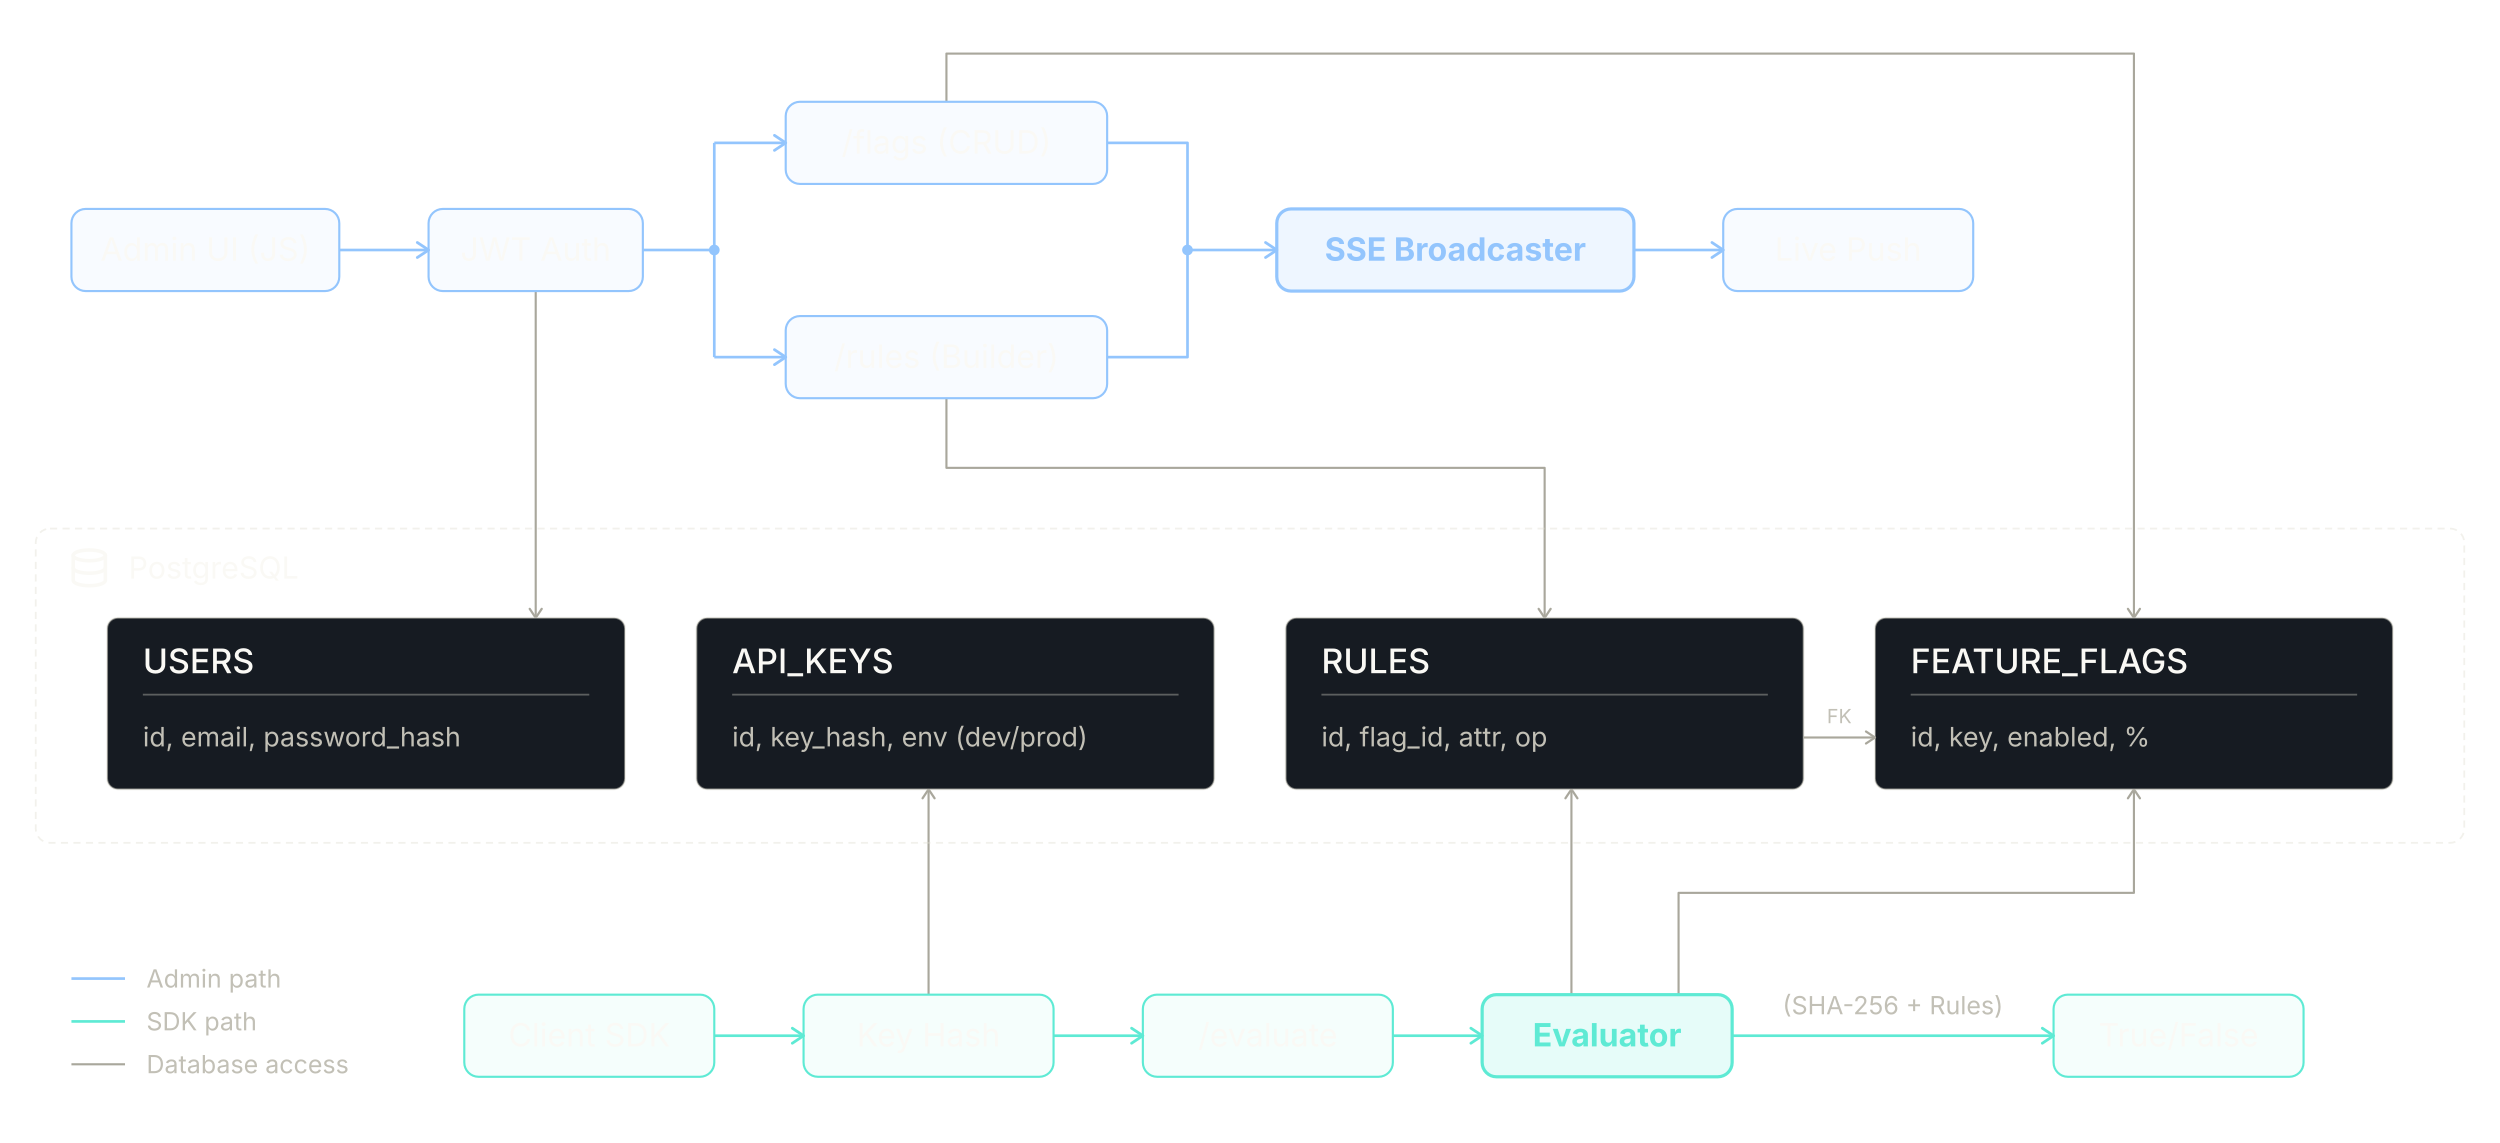
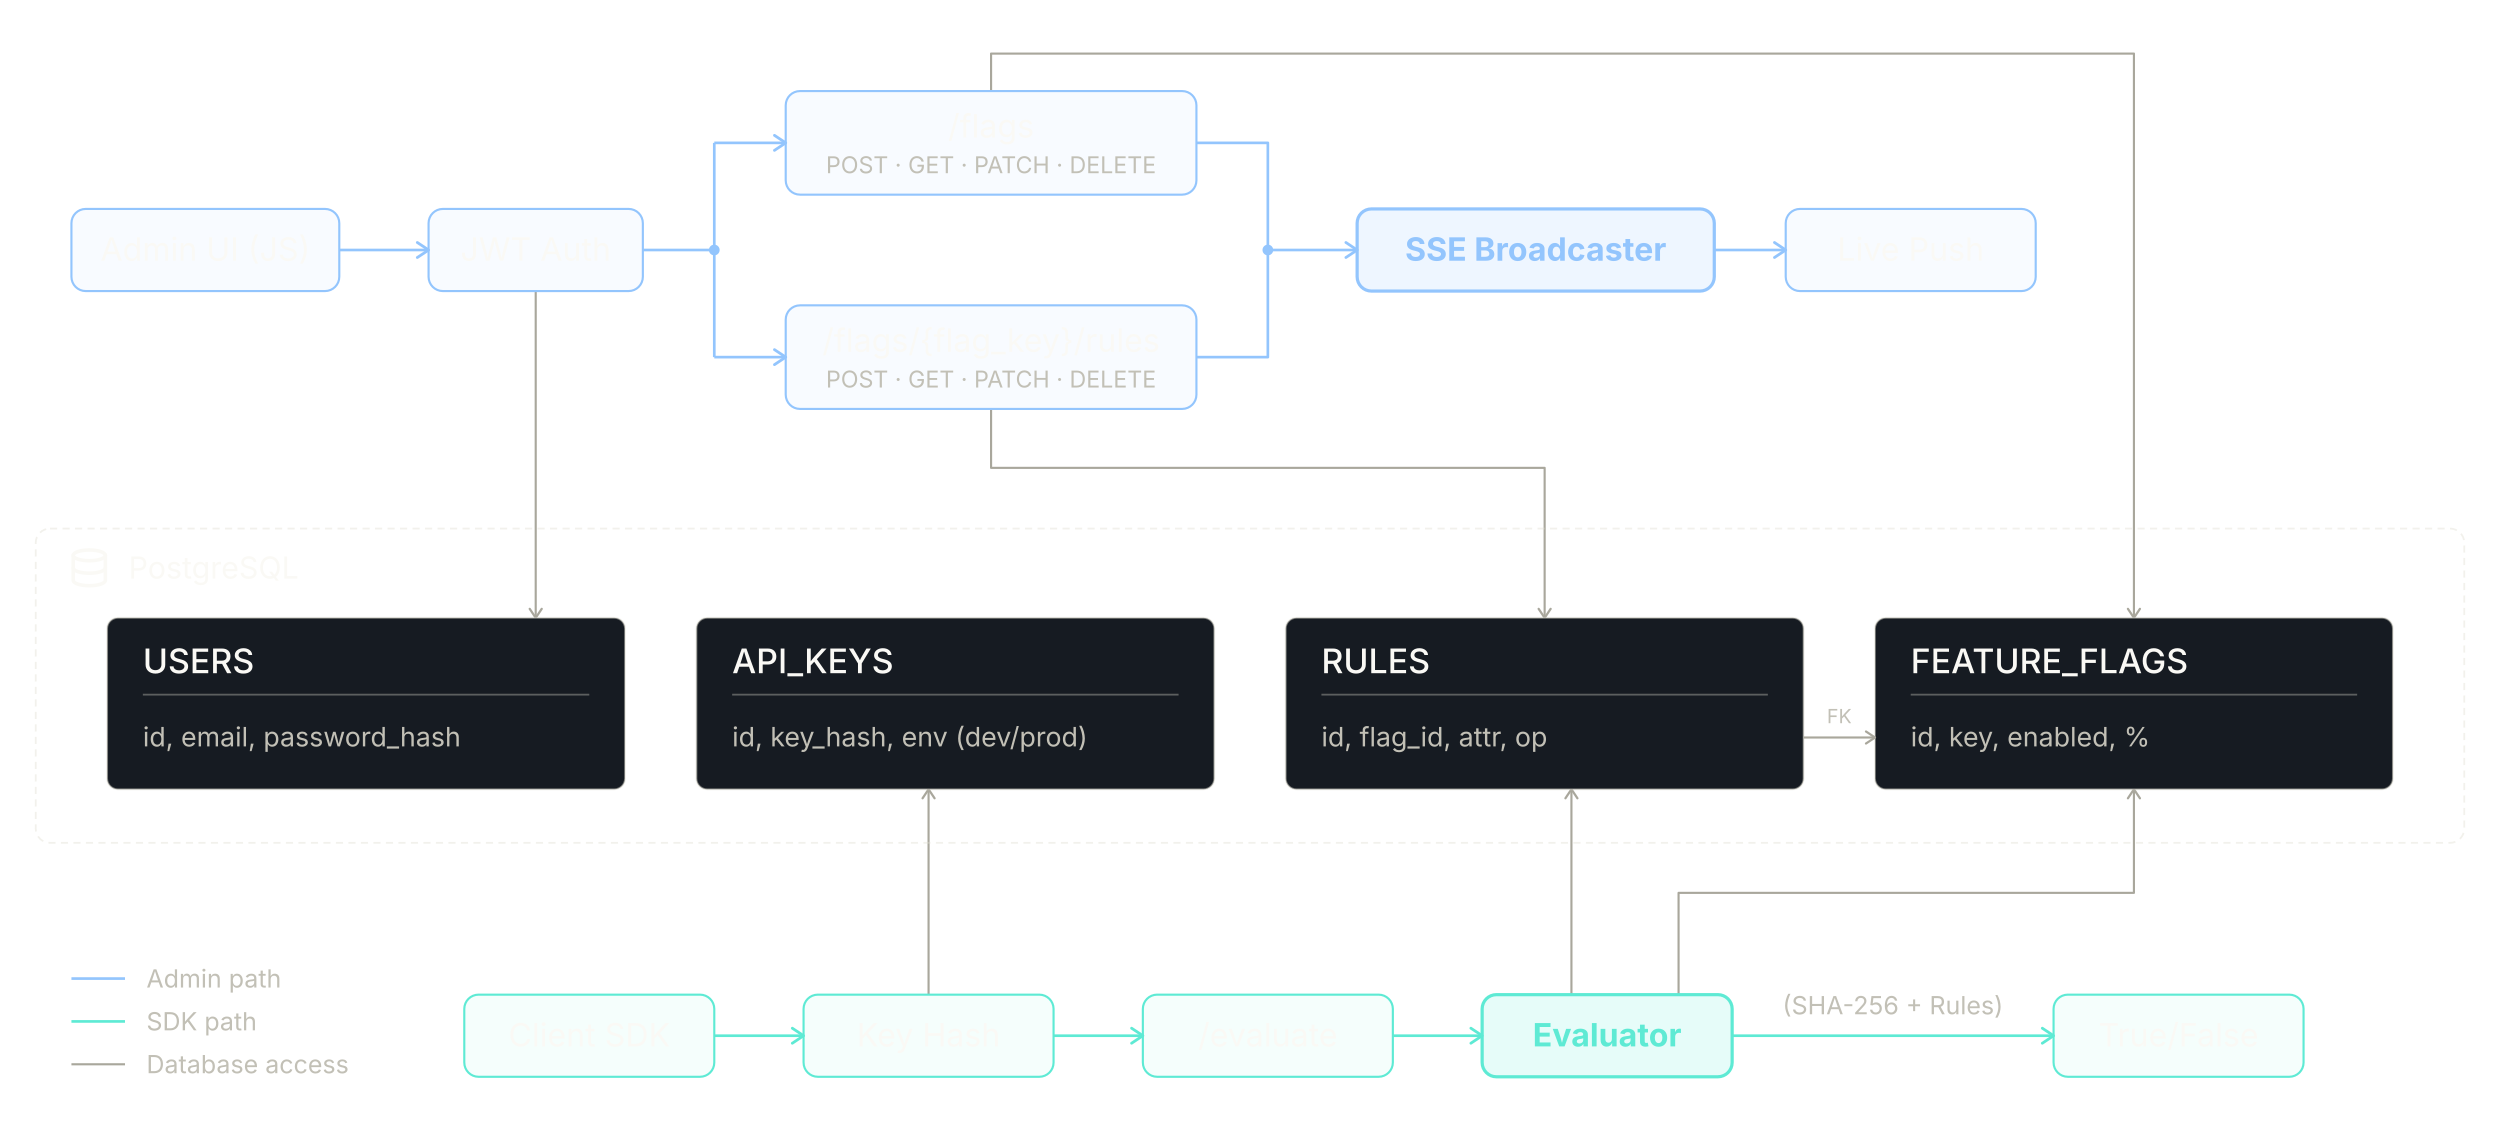
<svg xmlns="http://www.w3.org/2000/svg" viewBox="0 0 1400 640" font-family="&quot;Anthropic Sans&quot;, -apple-system, BlinkMacSystemFont, &quot;Segoe UI&quot;, sans-serif">
  <defs>
    <marker id="arrow-blue" viewBox="0 0 10 10" refX="8" refY="5" markerWidth="7" markerHeight="7" orient="auto-start-reverse">
      <path d="M2 1L8 5L2 9" fill="none" stroke="#93c5fd" stroke-width="1.5" stroke-linecap="round" stroke-linejoin="round" />
    </marker>
    <marker id="arrow-teal" viewBox="0 0 10 10" refX="8" refY="5" markerWidth="7" markerHeight="7" orient="auto-start-reverse">
      <path d="M2 1L8 5L2 9" fill="none" stroke="#5eead4" stroke-width="1.5" stroke-linecap="round" stroke-linejoin="round" />
    </marker>
    <marker id="arrow-grey" viewBox="0 0 10 10" refX="8" refY="5" markerWidth="7" markerHeight="7" orient="auto-start-reverse">
      <path d="M2 1L8 5L2 9" fill="none" stroke="#a9a79c" stroke-width="1.5" stroke-linecap="round" stroke-linejoin="round" />
    </marker>
  </defs>
  <g fill="none" stroke="#a9a79c" stroke-width="1.2" stroke-linejoin="round" marker-end="url(#arrow-grey)">
    <path d="M300,163 V346" />
-     <path d="M530,223 V262 H865 V346" />
-     <path d="M530,57 V30 H1195 V346" />
+     <path d="M555,229 V262 H865 V346" />
+     <path d="M555,51 V30 H1195 V346" />
    <path d="M520,557 V442" />
    <path d="M880,557 V442" />
    <path d="M940,557 V500 H1195 V442" />
  </g>
  <g fill="none" stroke="#93c5fd" stroke-width="1.5" stroke-linejoin="round">
    <line x1="190" y1="140" x2="240" y2="140" marker-end="url(#arrow-blue)" />
    <line x1="360" y1="140" x2="400" y2="140" />
    <path d="M400,80 V200" />
    <line x1="400" y1="80" x2="440" y2="80" marker-end="url(#arrow-blue)" />
    <line x1="400" y1="200" x2="440" y2="200" marker-end="url(#arrow-blue)" />
-     <path d="M620,80 H665 V200 H620" />
-     <line x1="665" y1="140" x2="715" y2="140" marker-end="url(#arrow-blue)" />
-     <line x1="915" y1="140" x2="965" y2="140" marker-end="url(#arrow-blue)" />
+     <path d="M670,80 H710 V200 H670" />
+     <line x1="710" y1="140" x2="760" y2="140" marker-end="url(#arrow-blue)" />
+     <line x1="960" y1="140" x2="1000" y2="140" marker-end="url(#arrow-blue)" />
  </g>
  <circle cx="400" cy="140" r="3" fill="#93c5fd" />
-   <circle cx="665" cy="140" r="3" fill="#93c5fd" />
+   <circle cx="710" cy="140" r="3" fill="#93c5fd" />
  <g fill="rgba(147,197,253,0.06)" stroke="#93c5fd" stroke-width="1.2">
    <rect x="40" y="117" width="150" height="46" rx="8" />
    <rect x="240" y="117" width="120" height="46" rx="8" />
-     <rect x="440" y="57" width="180" height="46" rx="8" />
-     <rect x="440" y="177" width="180" height="46" rx="8" />
-     <rect x="715" y="117" width="200" height="46" rx="8" fill="rgba(147,197,253,0.16)" stroke-width="1.8" />
-     <rect x="965" y="117" width="140" height="46" rx="8" />
+     <rect x="440" y="51" width="230" height="58" rx="8" />
+     <rect x="440" y="171" width="230" height="58" rx="8" />
+     <rect x="760" y="117" width="200" height="46" rx="8" fill="rgba(147,197,253,0.16)" stroke-width="1.8" />
+     <rect x="1000" y="117" width="140" height="46" rx="8" />
  </g>
  <g font-size="18" fill="rgb(250,249,245)" text-anchor="middle">
    <text x="115" y="146">Admin UI (JS)</text>
    <text x="300" y="146">JWT Auth</text>
-     <text x="530" y="86">/flags (CRUD)</text>
-     <text x="530" y="206">/rules (Builder)</text>
-     <text x="815" y="146" font-weight="bold" fill="#93c5fd">SSE Broadcaster</text>
-     <text x="1035" y="146">Live Push</text>
+     <text x="555" y="77">/flags</text>
+     <text x="555" y="197">/flags/{flag_key}/rules</text>
+     <text x="860" y="146" font-weight="bold" fill="#93c5fd">SSE Broadcaster</text>
+     <text x="1070" y="146">Live Push</text>
+   </g>
+   <g font-size="13" fill="rgb(194,192,182)" text-anchor="middle">
+     <text x="555" y="97">POST · GET · PATCH · DELETE</text>
+     <text x="555" y="217">POST · GET · PATCH · DELETE</text>
  </g>
  <rect x="20" y="296" width="1360" height="176" rx="8" fill="none" stroke="rgba(222,220,209,0.4)" stroke-width="1" stroke-dasharray="4 3" />
  <g transform="translate(38, 306)" stroke="rgb(250,249,245)" fill="none" stroke-width="2" stroke-linecap="round" stroke-linejoin="round">
    <ellipse cx="12" cy="5" rx="9" ry="3" />
    <path d="M21 12c0 1.66-4.03 3-9 3s-9-1.34-9-3" />
    <path d="M3 5v14c0 1.66 4.03 3 9 3s9-1.34 9-3V5" />
  </g>
  <text x="72" y="324" font-size="17" fill="rgb(250,249,245)">PostgreSQL</text>
  <g fill="#161b22" stroke="rgba(222,220,209,0.5)" stroke-width="1">
    <rect x="60" y="346" width="290" height="96" rx="6" />
    <rect x="390" y="346" width="290" height="96" rx="6" />
    <rect x="720" y="346" width="290" height="96" rx="6" />
    <rect x="1050" y="346" width="290" height="96" rx="6" />
  </g>
  <g stroke="rgba(222,220,209,0.35)" stroke-width="1">
    <line x1="80" y1="389" x2="330" y2="389" />
    <line x1="410" y1="389" x2="660" y2="389" />
    <line x1="740" y1="389" x2="990" y2="389" />
    <line x1="1070" y1="389" x2="1320" y2="389" />
  </g>
  <g font-size="19" font-weight="500" fill="rgb(250,249,245)">
    <text x="80" y="377">USERS</text>
    <text x="410" y="377">API_KEYS</text>
    <text x="740" y="377">RULES</text>
    <text x="1070" y="377">FEATURE_FLAGS</text>
  </g>
  <g font-size="15" fill="rgb(194,192,182)">
    <text x="80" y="418">id, email, password_hash</text>
    <text x="410" y="418">id, key_hash, env (dev/prod)</text>
    <text x="740" y="418">id, flag_id, attr, op</text>
    <text x="1070" y="418">id, key, enabled, %</text>
  </g>
  <line x1="1010" y1="413" x2="1050" y2="413" stroke="#a9a79c" stroke-width="1.2" marker-end="url(#arrow-grey)" />
  <text x="1030" y="405" font-size="11" fill="rgb(194,192,182)" text-anchor="middle">FK</text>
  <g fill="none" stroke="#5eead4" stroke-width="1.5">
    <line x1="400" y1="580" x2="450" y2="580" marker-end="url(#arrow-teal)" />
    <line x1="590" y1="580" x2="640" y2="580" marker-end="url(#arrow-teal)" />
    <line x1="780" y1="580" x2="830" y2="580" marker-end="url(#arrow-teal)" />
    <line x1="970" y1="580" x2="1150" y2="580" marker-end="url(#arrow-teal)" />
  </g>
  <g fill="rgba(94,234,212,0.06)" stroke="#5eead4" stroke-width="1.2">
    <rect x="260" y="557" width="140" height="46" rx="8" />
    <rect x="450" y="557" width="140" height="46" rx="8" />
    <rect x="640" y="557" width="140" height="46" rx="8" />
    <rect x="830" y="557" width="140" height="46" rx="8" fill="rgba(94,234,212,0.16)" stroke-width="1.8" />
    <rect x="1150" y="557" width="140" height="46" rx="8" />
  </g>
  <g font-size="18" fill="rgb(250,249,245)" text-anchor="middle">
    <text x="330" y="586">Client SDK</text>
    <text x="520" y="586">Key Hash</text>
    <text x="710" y="586">/evaluate</text>
    <text x="900" y="586" font-weight="bold" fill="#5eead4">Evaluator</text>
    <text x="1220" y="586">True/False</text>
  </g>
  <text x="1060" y="568" font-size="14" fill="rgb(194,192,182)" text-anchor="middle">(SHA-256 + Rules)</text>
  <g font-size="14" fill="rgb(194,192,182)">
    <line x1="40" y1="548" x2="70" y2="548" stroke="#93c5fd" stroke-width="1.5" />
    <text x="82" y="553">Admin path</text>
    <line x1="40" y1="572" x2="70" y2="572" stroke="#5eead4" stroke-width="1.5" />
    <text x="82" y="577">SDK path</text>
    <line x1="40" y1="596" x2="70" y2="596" stroke="#a9a79c" stroke-width="1.2" />
    <text x="82" y="601">Database access</text>
  </g>
</svg>
